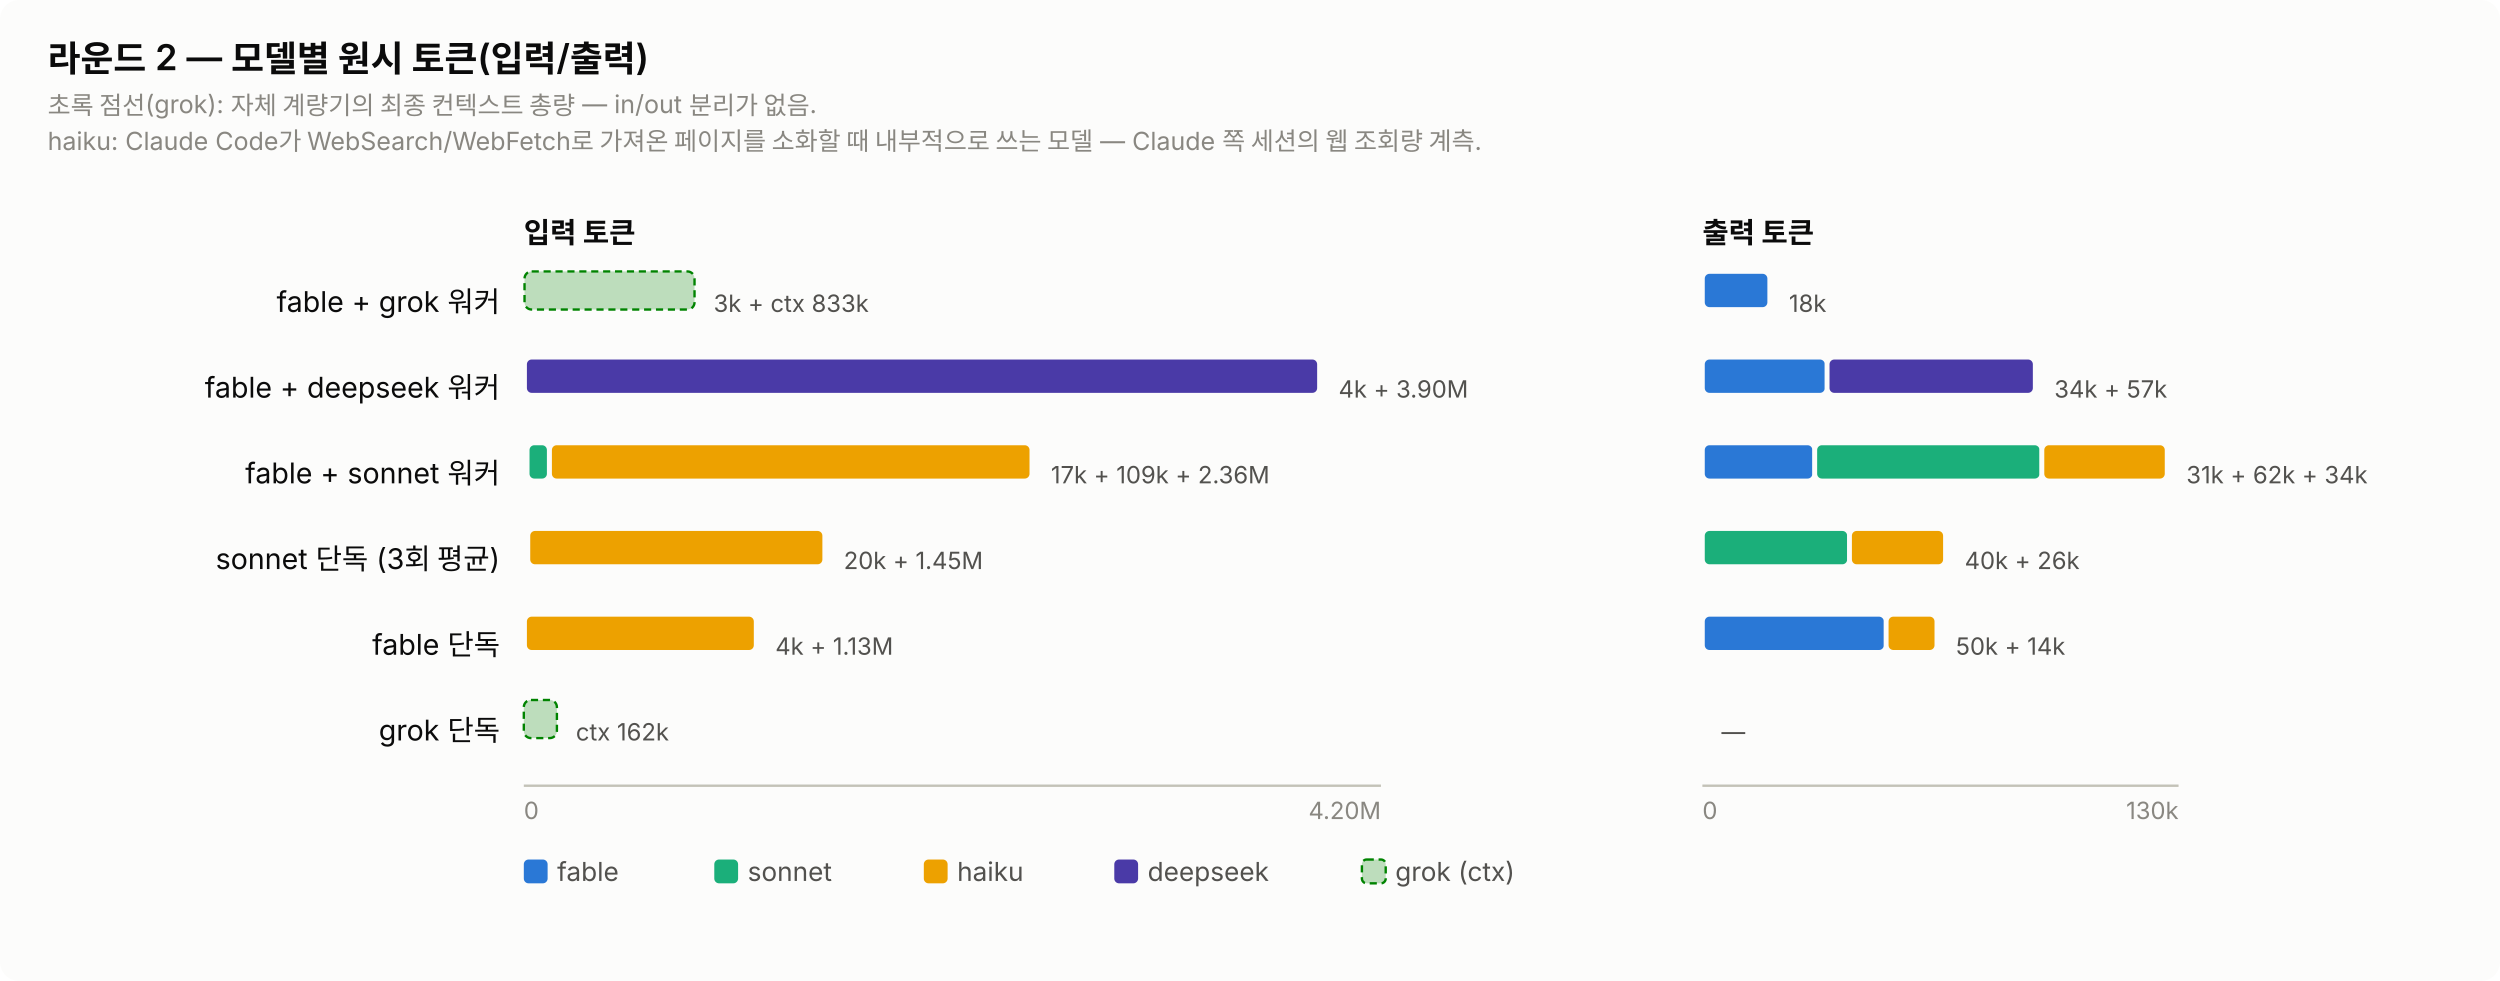
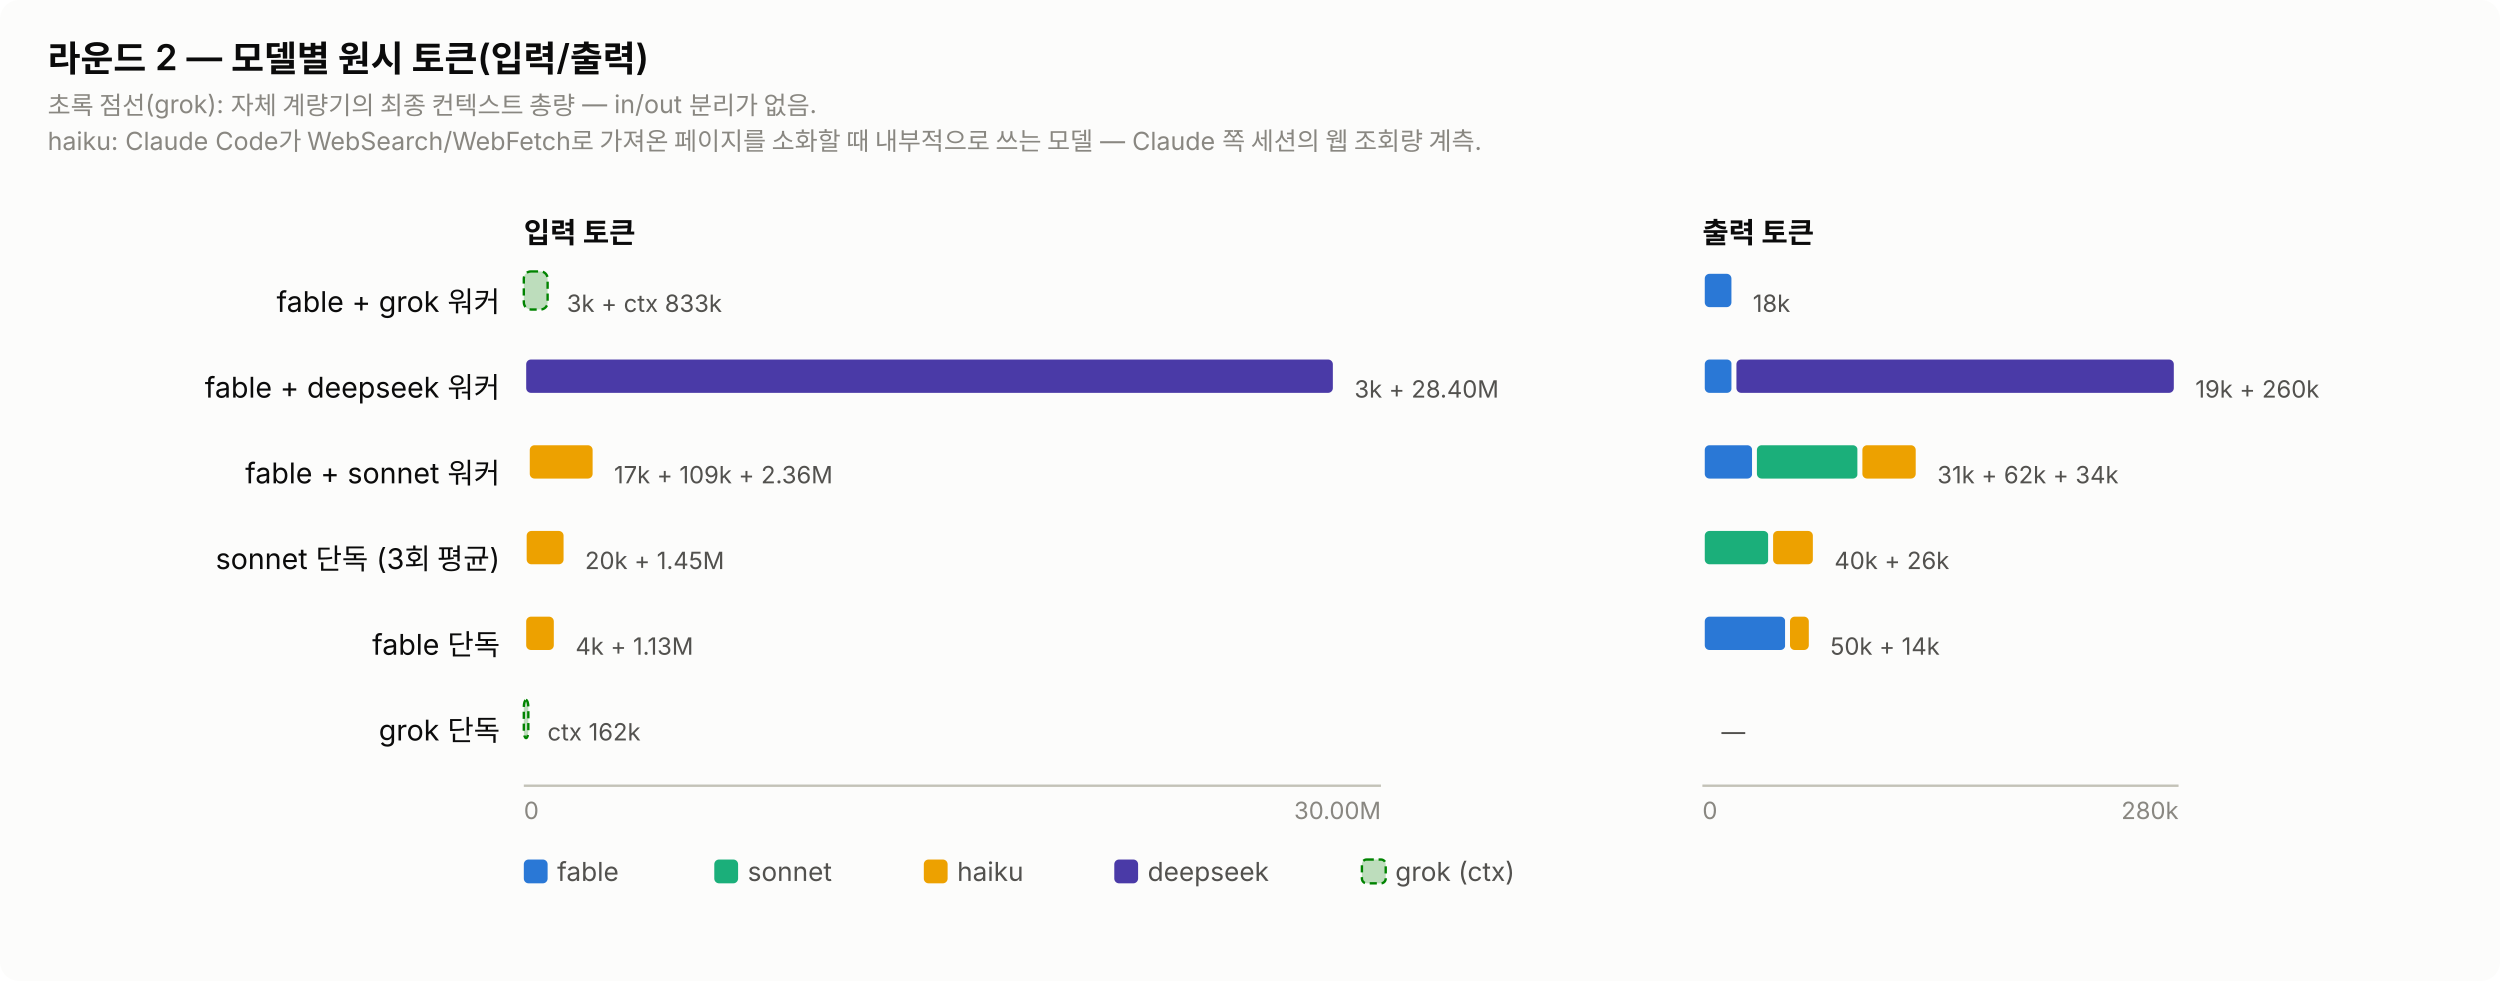
<svg xmlns="http://www.w3.org/2000/svg" viewBox="0 0 1050 412" width="1050" height="412" role="img" aria-label="라운드 2 모델별 원시 토큰">
  <rect width="1050" height="412" rx="8" fill="#fcfcfb" />
  <text x="20" y="30" font-size="15" fill="#0b0b0b" text-anchor="start" font-weight="600" font-family="system-ui,-apple-system,Segoe UI,sans-serif">라운드 2 — 모델별 원시 토큰(입력/출력)</text>
  <text x="20" y="48" font-size="10.5" fill="#898781" text-anchor="start" font-weight="normal" font-family="system-ui,-apple-system,Segoe UI,sans-serif">초록 점선(grok): 자체 계량기의 최종 컨텍스트 총량 — in/out 분리가 없음.</text>
  <text x="20" y="63" font-size="10.5" fill="#898781" text-anchor="start" font-weight="normal" font-family="system-ui,-apple-system,Segoe UI,sans-serif">haiku: Claude Code가 WebSearch/WebFetch로 가져온 페이지를 소화할 때 내부적으로 쓰는 모델 — Claude 쪽 세션의 웹 조회량 계측.</text>
  <text x="220" y="102" font-size="12" fill="#0b0b0b" text-anchor="start" font-weight="600" font-family="system-ui,-apple-system,Segoe UI,sans-serif">입력 토큰</text>
  <text x="210" y="131" font-size="12" fill="#0b0b0b" text-anchor="end" font-weight="normal" font-family="system-ui,-apple-system,Segoe UI,sans-serif">fable + grok 워커</text>
-   <rect x="220.3" y="114" width="71.4" height="16" rx="3" fill="#008300" fill-opacity="0.25" stroke="#008300" stroke-dasharray="3,2" />
-   <text x="299.696" y="131" font-size="10" fill="#52514e" text-anchor="start" font-weight="normal" font-family="system-ui,-apple-system,Segoe UI,sans-serif">3k + ctx 833k</text>
+   <rect x="220.0" y="114" width="10.0" height="16" rx="3" fill="#008300" fill-opacity="0.25" stroke="#008300" stroke-dasharray="3,2" />
+   <text x="238.037" y="131" font-size="10" fill="#52514e" text-anchor="start" font-weight="normal" font-family="system-ui,-apple-system,Segoe UI,sans-serif">3k + ctx 833k</text>
  <text x="210" y="167" font-size="12" fill="#0b0b0b" text-anchor="end" font-weight="normal" font-family="system-ui,-apple-system,Segoe UI,sans-serif">fable + deepseek 워커</text>
-   <rect x="220.3" y="150" width="333.9" height="16" rx="3" fill="#4a3aa7" stroke="#fcfcfb" stroke-width="2" />
-   <text x="562.171" y="167" font-size="10" fill="#52514e" text-anchor="start" font-weight="normal" font-family="system-ui,-apple-system,Segoe UI,sans-serif">4k + 3.90M</text>
+   <rect x="220.0" y="150" width="340.8" height="16" rx="3" fill="#4a3aa7" stroke="#fcfcfb" stroke-width="2" />
+   <text x="568.85" y="167" font-size="10" fill="#52514e" text-anchor="start" font-weight="normal" font-family="system-ui,-apple-system,Segoe UI,sans-serif">3k + 28.40M</text>
  <text x="210" y="203" font-size="12" fill="#0b0b0b" text-anchor="end" font-weight="normal" font-family="system-ui,-apple-system,Segoe UI,sans-serif">fable + sonnet 워커</text>
-   <rect x="220.0" y="186" width="1.5" height="16" rx="3" fill="#2a78d6" stroke="#fcfcfb" stroke-width="2" />
-   <rect x="221.4" y="186" width="9.3" height="16" rx="3" fill="#1baf7a" stroke="#fcfcfb" stroke-width="2" />
-   <rect x="230.8" y="186" width="202.6" height="16" rx="3" fill="#eda100" stroke="#fcfcfb" stroke-width="2" />
-   <text x="441.365" y="203" font-size="10" fill="#52514e" text-anchor="start" font-weight="normal" font-family="system-ui,-apple-system,Segoe UI,sans-serif">17k + 109k + 2.36M</text>
+   <rect x="220.2" y="186" width="1.5" height="16" rx="3" fill="#1baf7a" stroke="#fcfcfb" stroke-width="2" />
+   <rect x="221.5" y="186" width="28.4" height="16" rx="3" fill="#eda100" stroke="#fcfcfb" stroke-width="2" />
+   <text x="257.871" y="203" font-size="10" fill="#52514e" text-anchor="start" font-weight="normal" font-family="system-ui,-apple-system,Segoe UI,sans-serif">17k + 109k + 2.36M</text>
  <text x="210" y="239" font-size="12" fill="#0b0b0b" text-anchor="end" font-weight="normal" font-family="system-ui,-apple-system,Segoe UI,sans-serif">sonnet 단독 (3회 평균)</text>
-   <rect x="220.0" y="222" width="1.7" height="16" rx="3" fill="#1baf7a" stroke="#fcfcfb" stroke-width="2" />
-   <rect x="221.7" y="222" width="124.7" height="16" rx="3" fill="#eda100" stroke="#fcfcfb" stroke-width="2" />
-   <text x="354.36" y="239" font-size="10" fill="#52514e" text-anchor="start" font-weight="normal" font-family="system-ui,-apple-system,Segoe UI,sans-serif">20k + 1.45M</text>
+   <rect x="220.2" y="222" width="17.5" height="16" rx="3" fill="#eda100" stroke="#fcfcfb" stroke-width="2" />
+   <text x="245.69" y="239" font-size="10" fill="#52514e" text-anchor="start" font-weight="normal" font-family="system-ui,-apple-system,Segoe UI,sans-serif">20k + 1.45M</text>
  <text x="210" y="275" font-size="12" fill="#0b0b0b" text-anchor="end" font-weight="normal" font-family="system-ui,-apple-system,Segoe UI,sans-serif">fable 단독</text>
-   <rect x="220.3" y="258" width="97.3" height="16" rx="3" fill="#eda100" stroke="#fcfcfb" stroke-width="2" />
-   <text x="325.607" y="275" font-size="10" fill="#52514e" text-anchor="start" font-weight="normal" font-family="system-ui,-apple-system,Segoe UI,sans-serif">4k + 1.13M</text>
+   <rect x="220.0" y="258" width="13.6" height="16" rx="3" fill="#eda100" stroke="#fcfcfb" stroke-width="2" />
+   <text x="241.665" y="275" font-size="10" fill="#52514e" text-anchor="start" font-weight="normal" font-family="system-ui,-apple-system,Segoe UI,sans-serif">4k + 1.13M</text>
  <text x="210" y="311" font-size="12" fill="#0b0b0b" text-anchor="end" font-weight="normal" font-family="system-ui,-apple-system,Segoe UI,sans-serif">grok 단독</text>
-   <rect x="220.0" y="294" width="13.9" height="16" rx="3" fill="#008300" fill-opacity="0.25" stroke="#008300" stroke-dasharray="3,2" />
-   <text x="241.858" y="311" font-size="10" fill="#52514e" text-anchor="start" font-weight="normal" font-family="system-ui,-apple-system,Segoe UI,sans-serif">ctx 162k</text>
+   <rect x="220.0" y="294" width="1.9" height="16" rx="3" fill="#008300" fill-opacity="0.25" stroke="#008300" stroke-dasharray="3,2" />
+   <text x="229.94" y="311" font-size="10" fill="#52514e" text-anchor="start" font-weight="normal" font-family="system-ui,-apple-system,Segoe UI,sans-serif">ctx 162k</text>
  <line x1="220" y1="330" x2="580" y2="330" stroke="#c3c2b7" />
  <text x="220" y="344" font-size="10" fill="#898781" text-anchor="start" font-weight="normal" font-family="system-ui,-apple-system,Segoe UI,sans-serif">0</text>
-   <text x="580" y="344" font-size="10" fill="#898781" text-anchor="end" font-weight="normal" font-family="system-ui,-apple-system,Segoe UI,sans-serif">4.20M</text>
+   <text x="580" y="344" font-size="10" fill="#898781" text-anchor="end" font-weight="normal" font-family="system-ui,-apple-system,Segoe UI,sans-serif">30.00M</text>
  <text x="715" y="102" font-size="12" fill="#0b0b0b" text-anchor="start" font-weight="600" font-family="system-ui,-apple-system,Segoe UI,sans-serif">출력 토큰</text>
-   <rect x="715.0" y="114" width="28.3" height="16" rx="3" fill="#2a78d6" stroke="#fcfcfb" stroke-width="2" />
-   <text x="751.338" y="131" font-size="10" fill="#52514e" text-anchor="start" font-weight="normal" font-family="system-ui,-apple-system,Segoe UI,sans-serif">18k</text>
-   <rect x="715.0" y="150" width="52.4" height="16" rx="3" fill="#2a78d6" stroke="#fcfcfb" stroke-width="2" />
-   <rect x="767.4" y="150" width="87.4" height="16" rx="3" fill="#4a3aa7" stroke="#fcfcfb" stroke-width="2" />
-   <text x="862.798" y="167" font-size="10" fill="#52514e" text-anchor="start" font-weight="normal" font-family="system-ui,-apple-system,Segoe UI,sans-serif">34k + 57k</text>
-   <rect x="715.0" y="186" width="47.2" height="16" rx="3" fill="#2a78d6" stroke="#fcfcfb" stroke-width="2" />
-   <rect x="762.2" y="186" width="95.4" height="16" rx="3" fill="#1baf7a" stroke="#fcfcfb" stroke-width="2" />
-   <rect x="857.6" y="186" width="52.6" height="16" rx="3" fill="#eda100" stroke="#fcfcfb" stroke-width="2" />
-   <text x="918.251" y="203" font-size="10" fill="#52514e" text-anchor="start" font-weight="normal" font-family="system-ui,-apple-system,Segoe UI,sans-serif">31k + 62k + 34k</text>
-   <rect x="715.0" y="222" width="61.8" height="16" rx="3" fill="#1baf7a" stroke="#fcfcfb" stroke-width="2" />
-   <rect x="776.8" y="222" width="40.3" height="16" rx="3" fill="#eda100" stroke="#fcfcfb" stroke-width="2" />
-   <text x="825.143" y="239" font-size="10" fill="#52514e" text-anchor="start" font-weight="normal" font-family="system-ui,-apple-system,Segoe UI,sans-serif">40k + 26k</text>
-   <rect x="715.0" y="258" width="77.2" height="16" rx="3" fill="#2a78d6" stroke="#fcfcfb" stroke-width="2" />
-   <rect x="792.2" y="258" width="21.3" height="16" rx="3" fill="#eda100" stroke="#fcfcfb" stroke-width="2" />
-   <text x="821.451" y="275" font-size="10" fill="#52514e" text-anchor="start" font-weight="normal" font-family="system-ui,-apple-system,Segoe UI,sans-serif">50k + 14k</text>
+   <rect x="715.0" y="114" width="13.2" height="16" rx="3" fill="#2a78d6" stroke="#fcfcfb" stroke-width="2" />
+   <text x="736.157" y="131" font-size="10" fill="#52514e" text-anchor="start" font-weight="normal" font-family="system-ui,-apple-system,Segoe UI,sans-serif">18k</text>
+   <rect x="715.0" y="150" width="13.3" height="16" rx="3" fill="#2a78d6" stroke="#fcfcfb" stroke-width="2" />
+   <rect x="728.3" y="150" width="185.7" height="16" rx="3" fill="#4a3aa7" stroke="#fcfcfb" stroke-width="2" />
+   <text x="922.026" y="167" font-size="10" fill="#52514e" text-anchor="start" font-weight="normal" font-family="system-ui,-apple-system,Segoe UI,sans-serif">19k + 260k</text>
+   <rect x="715.0" y="186" width="21.9" height="16" rx="3" fill="#2a78d6" stroke="#fcfcfb" stroke-width="2" />
+   <rect x="736.9" y="186" width="44.3" height="16" rx="3" fill="#1baf7a" stroke="#fcfcfb" stroke-width="2" />
+   <rect x="781.2" y="186" width="24.4" height="16" rx="3" fill="#eda100" stroke="#fcfcfb" stroke-width="2" />
+   <text x="813.652" y="203" font-size="10" fill="#52514e" text-anchor="start" font-weight="normal" font-family="system-ui,-apple-system,Segoe UI,sans-serif">31k + 62k + 34k</text>
+   <rect x="715.0" y="222" width="28.7" height="16" rx="3" fill="#1baf7a" stroke="#fcfcfb" stroke-width="2" />
+   <rect x="743.7" y="222" width="18.7" height="16" rx="3" fill="#eda100" stroke="#fcfcfb" stroke-width="2" />
+   <text x="770.424" y="239" font-size="10" fill="#52514e" text-anchor="start" font-weight="normal" font-family="system-ui,-apple-system,Segoe UI,sans-serif">40k + 26k</text>
+   <rect x="715.0" y="258" width="35.8" height="16" rx="3" fill="#2a78d6" stroke="#fcfcfb" stroke-width="2" />
+   <rect x="750.8" y="258" width="9.9" height="16" rx="3" fill="#eda100" stroke="#fcfcfb" stroke-width="2" />
+   <text x="768.709" y="275" font-size="10" fill="#52514e" text-anchor="start" font-weight="normal" font-family="system-ui,-apple-system,Segoe UI,sans-serif">50k + 14k</text>
  <text x="723.0" y="311" font-size="10" fill="#52514e" text-anchor="start" font-weight="normal" font-family="system-ui,-apple-system,Segoe UI,sans-serif">—</text>
  <line x1="715" y1="330" x2="915" y2="330" stroke="#c3c2b7" />
  <text x="715" y="344" font-size="10" fill="#898781" text-anchor="start" font-weight="normal" font-family="system-ui,-apple-system,Segoe UI,sans-serif">0</text>
-   <text x="915" y="344" font-size="10" fill="#898781" text-anchor="end" font-weight="normal" font-family="system-ui,-apple-system,Segoe UI,sans-serif">130k</text>
+   <text x="915" y="344" font-size="10" fill="#898781" text-anchor="end" font-weight="normal" font-family="system-ui,-apple-system,Segoe UI,sans-serif">280k</text>
  <rect x="220" y="361" width="10" height="10" rx="2" fill="#2a78d6" />
  <text x="234" y="370" font-size="11" fill="#52514e" text-anchor="start" font-weight="normal" font-family="system-ui,-apple-system,Segoe UI,sans-serif">fable</text>
  <rect x="300" y="361" width="10" height="10" rx="2" fill="#1baf7a" />
  <text x="314" y="370" font-size="11" fill="#52514e" text-anchor="start" font-weight="normal" font-family="system-ui,-apple-system,Segoe UI,sans-serif">sonnet</text>
  <rect x="388" y="361" width="10" height="10" rx="2" fill="#eda100" />
  <text x="402" y="370" font-size="11" fill="#52514e" text-anchor="start" font-weight="normal" font-family="system-ui,-apple-system,Segoe UI,sans-serif">haiku</text>
  <rect x="468" y="361" width="10" height="10" rx="2" fill="#4a3aa7" />
  <text x="482" y="370" font-size="11" fill="#52514e" text-anchor="start" font-weight="normal" font-family="system-ui,-apple-system,Segoe UI,sans-serif">deepseek</text>
  <rect x="572" y="361" width="10" height="10" rx="2" fill="#008300" fill-opacity="0.25" stroke="#008300" stroke-dasharray="3,2" />
  <text x="586" y="370" font-size="11" fill="#52514e" text-anchor="start" font-weight="normal" font-family="system-ui,-apple-system,Segoe UI,sans-serif">grok (ctx)</text>
</svg>
